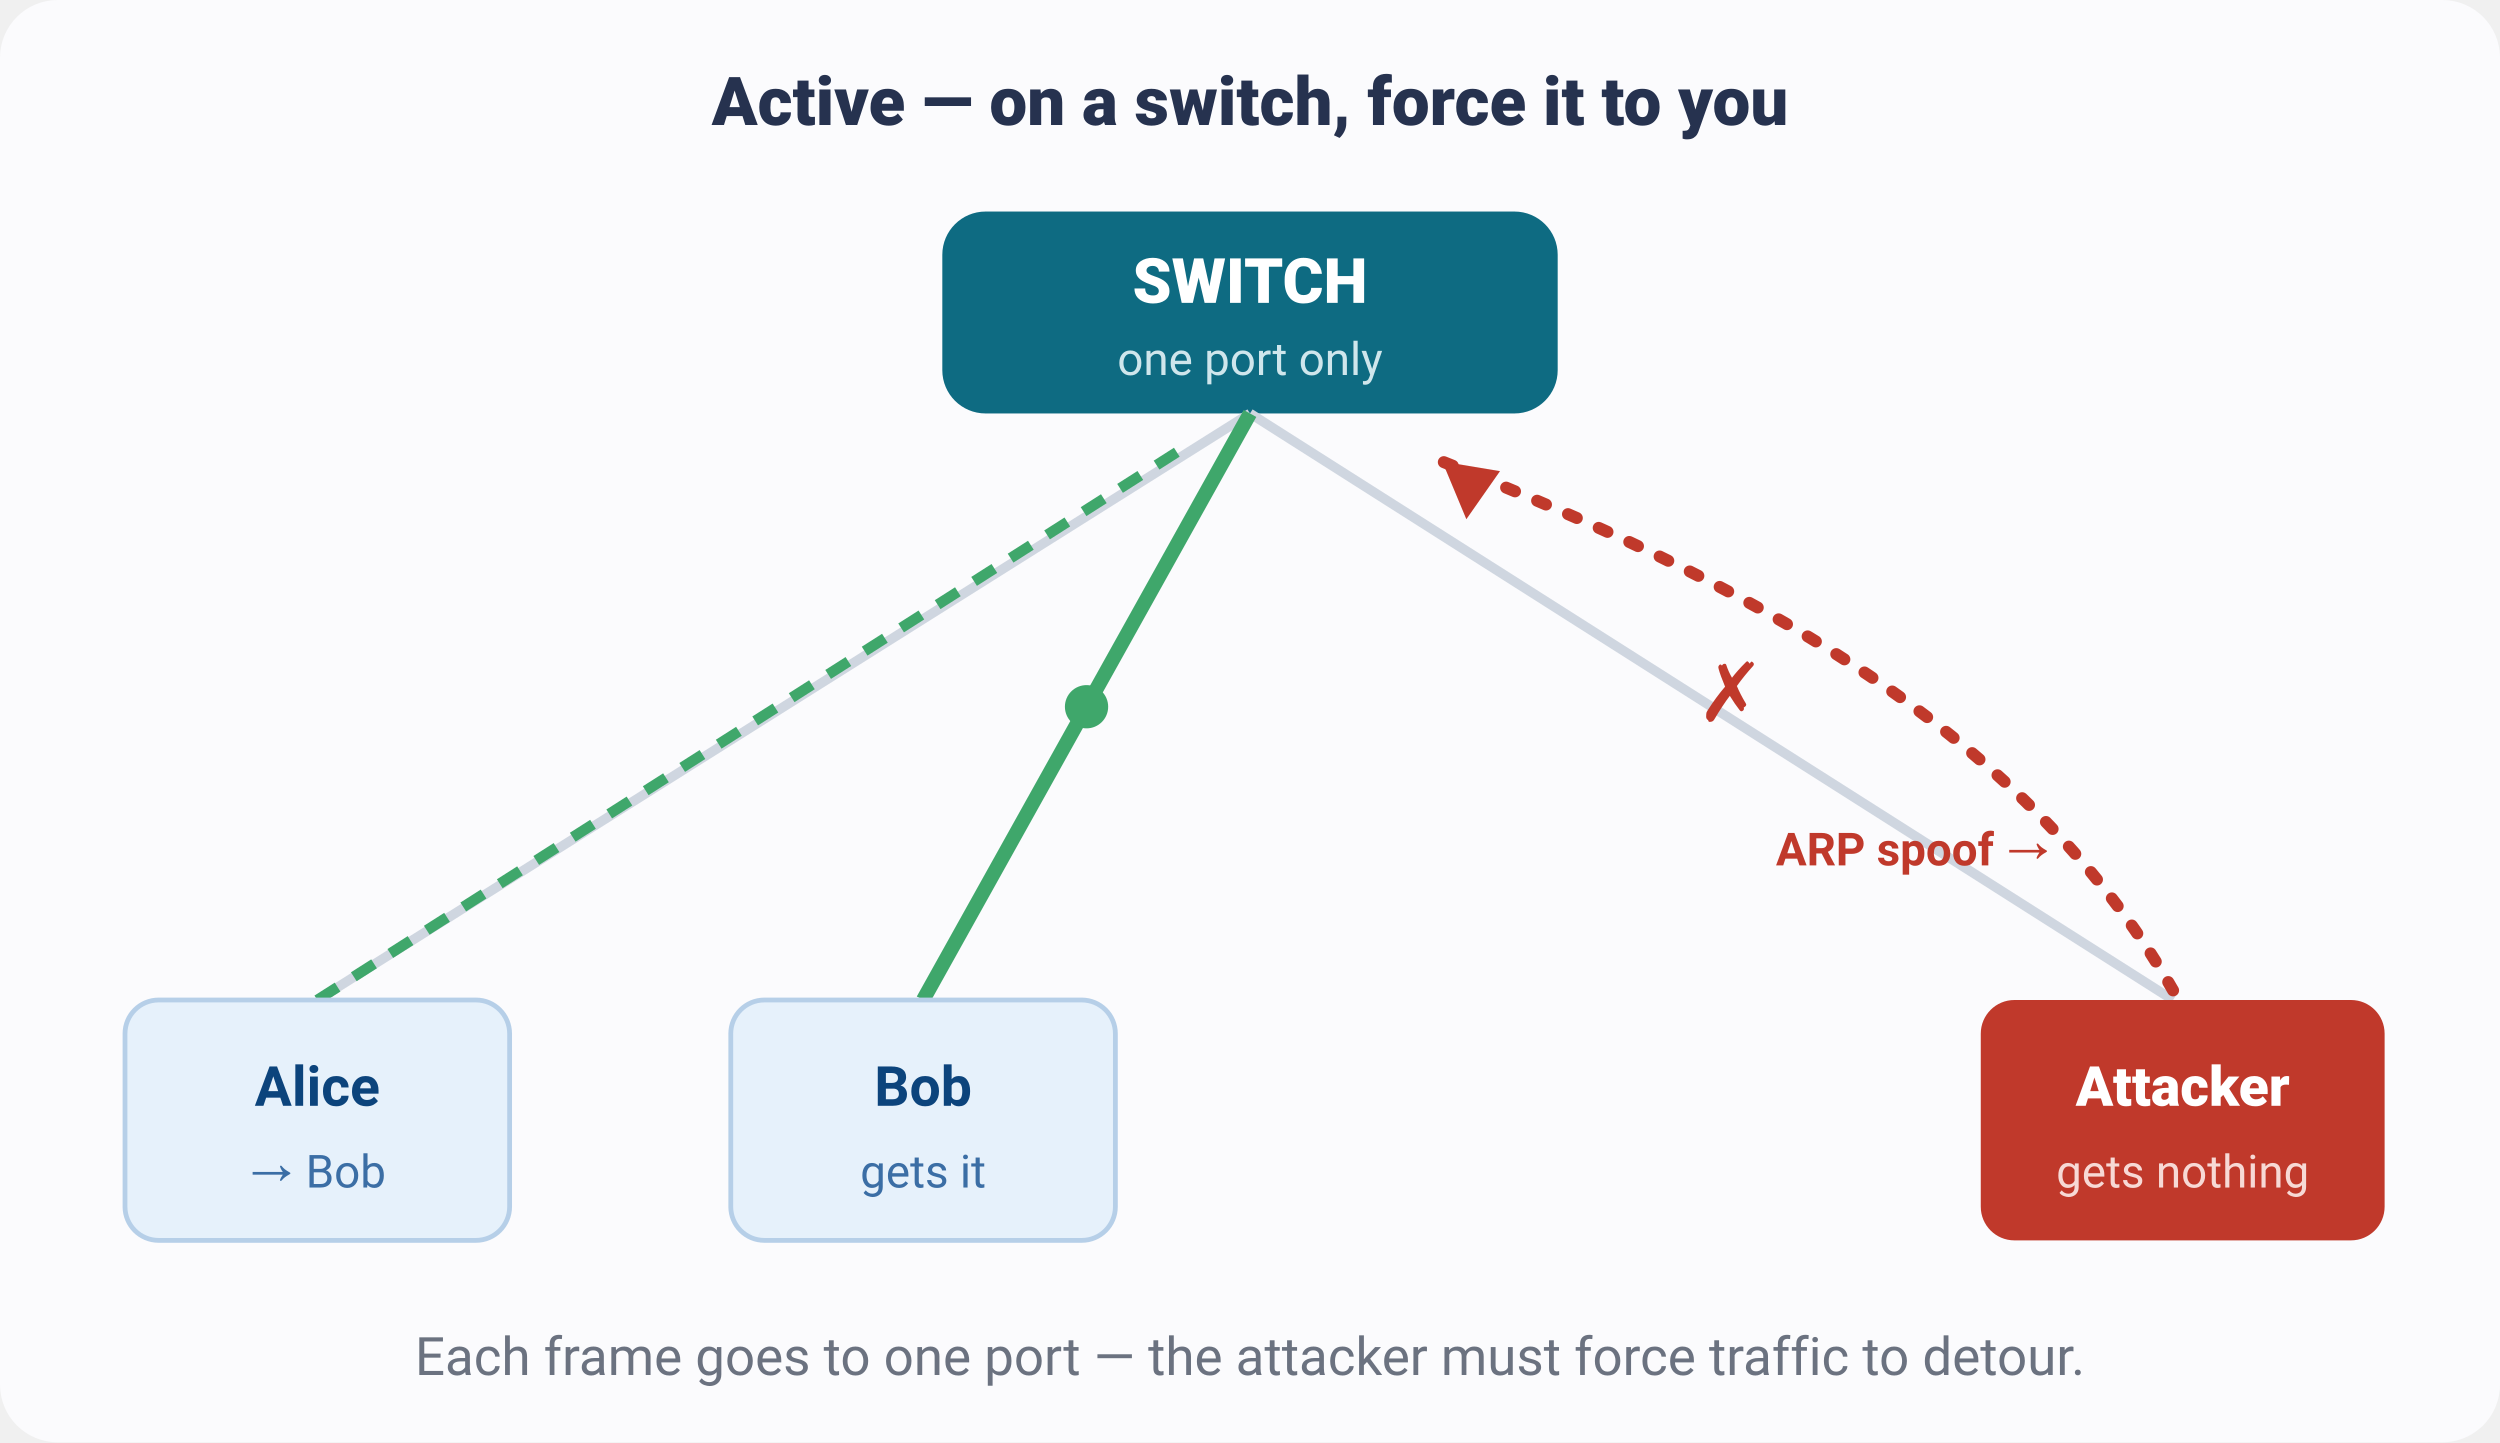
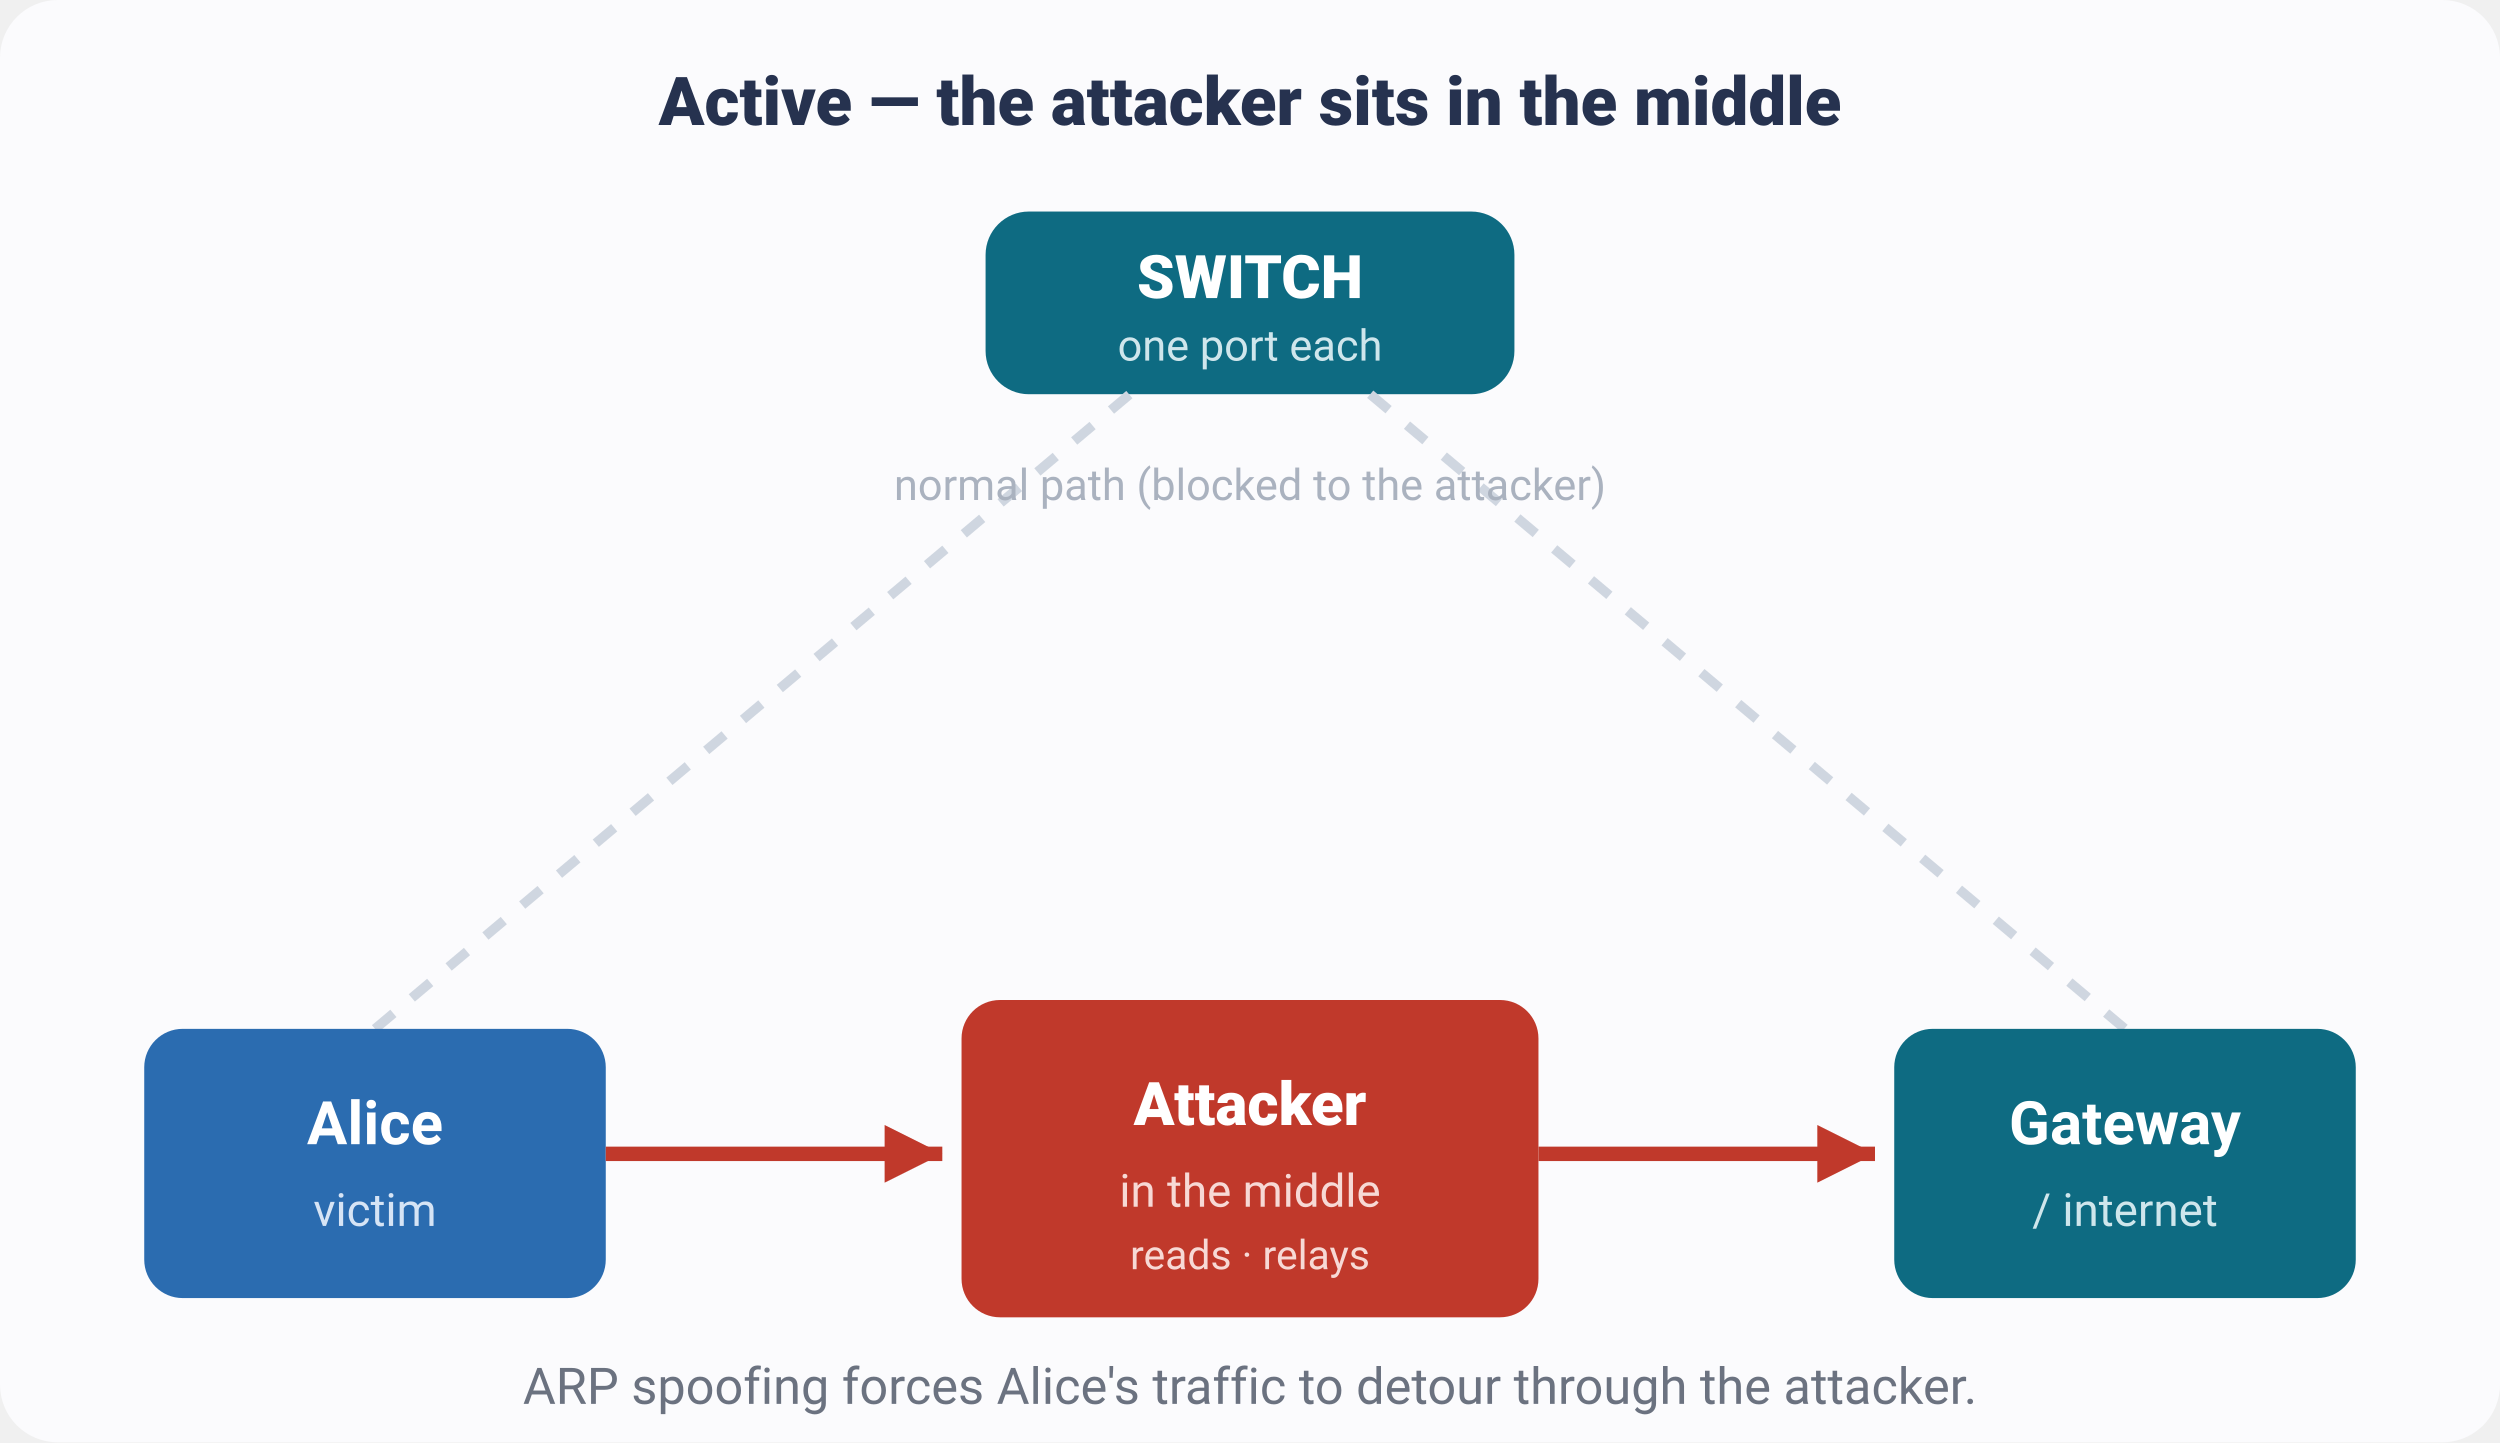
- <svg xmlns="http://www.w3.org/2000/svg" viewBox="0 0 520 300" font-family="'Segoe UI',Roboto,Helvetica,Arial,sans-serif" role="img" aria-label="Active sniffing on a switch: the switch sends each frame only to its destination port, so the attacker gets nothing and must ARP-spoof to force traffic through them.">
+ <svg xmlns="http://www.w3.org/2000/svg" viewBox="0 0 520 300" font-family="'Segoe UI',Roboto,Helvetica,Arial,sans-serif" role="img" aria-label="Active sniffing on a switch: the switch would send Alice's traffic straight to the gateway, but ARP spoofing forces it to detour through the attacker, who sits in the middle and relays it on.">
  <rect x="0" y="0" width="520" height="300" fill="#fbfbfd" rx="12" />
-   <text x="260" y="26" text-anchor="middle" font-size="14" font-weight="800" fill="#26324f">Active — on a switch, force it to you</text>
-   <rect x="196" y="44" width="128" height="42" rx="9" fill="#0E6B82" />
-   <text x="260" y="63" text-anchor="middle" fill="#fff" font-size="13" font-weight="800">SWITCH</text>
-   <text x="260" y="78" text-anchor="middle" fill="#cfe6ec" font-size="9.5">one port only</text>
-   <g stroke="#cfd6e0" stroke-width="2">
-     <line x1="260" y1="86" x2="66" y2="208" />
-     <line x1="260" y1="86" x2="452" y2="208" />
+   <text x="260" y="26" text-anchor="middle" font-size="14" font-weight="800" fill="#26324f">Active — the attacker sits in the middle</text>
+   <rect x="205" y="44" width="110" height="38" rx="9" fill="#0E6B82" />
+   <text x="260" y="62" text-anchor="middle" fill="#fff" font-size="12.5" font-weight="800">SWITCH</text>
+   <text x="260" y="75" text-anchor="middle" fill="#cfe6ec" font-size="9">one port each</text>
+   <g stroke="#cfd6e0" stroke-width="2" stroke-dasharray="5 5" fill="none">
+     <path d="M 78 214 L 235 82" />
+     <path d="M 285 82 L 442 214" />
  </g>
-   <line x1="260" y1="86" x2="192" y2="208" stroke="#3FA76B" stroke-width="3" />
-   <circle cx="226" cy="147" r="4.5" fill="#3FA76B" />
-   <line x1="66" y1="208" x2="248" y2="92" stroke="#3FA76B" stroke-width="2.2" stroke-dasharray="5 4" />
-   <text x="360" y="150" text-anchor="middle" font-size="17" font-weight="800" fill="#c0392b">✗</text>
-   <path d="M 452 206 C 420 150, 360 120, 300 96" fill="none" stroke="#c0392b" stroke-width="2.5" stroke-dasharray="2 5" stroke-linecap="round" />
-   <polygon points="300,96 312,98 305,108" fill="#c0392b" />
-   <text x="398" y="180" text-anchor="middle" font-size="9.5" fill="#c0392b" font-weight="700">ARP spoof →</text>
-   <g>
-     <rect x="26" y="208" width="80" height="50" rx="7" fill="#E6F1FB" stroke="#b6cfe8" />
-     <text x="66" y="230" text-anchor="middle" font-size="11.5" font-weight="700" fill="#0C447C">Alice</text>
-     <text x="66" y="247" text-anchor="middle" font-size="9.5" fill="#3b6ea5">→ Bob</text>
-     <rect x="152" y="208" width="80" height="50" rx="7" fill="#E6F1FB" stroke="#b6cfe8" />
-     <text x="192" y="230" text-anchor="middle" font-size="11.5" font-weight="700" fill="#0C447C">Bob</text>
-     <text x="192" y="247" text-anchor="middle" font-size="9.5" fill="#3b6ea5">gets it</text>
-     <rect x="412" y="208" width="84" height="50" rx="7" fill="#C0392B" />
-     <text x="454" y="230" text-anchor="middle" font-size="11.5" font-weight="800" fill="#fff">Attacker</text>
-     <text x="454" y="247" text-anchor="middle" font-size="9.5" fill="#f7d9d5">gets nothing</text>
+   <text x="260" y="104" text-anchor="middle" font-size="9" fill="#aab2bf">normal path (blocked to the attacker)</text>
+   <rect x="30" y="214" width="96" height="56" rx="8" fill="#2B6CB0" />
+   <text x="78" y="238" text-anchor="middle" fill="#fff" font-size="12.5" font-weight="700">Alice</text>
+   <text x="78" y="255" text-anchor="middle" fill="#d6e4f5" font-size="9.5">victim</text>
+   <rect x="200" y="208" width="120" height="66" rx="8" fill="#C0392B" />
+   <text x="260" y="234" text-anchor="middle" fill="#fff" font-size="12.5" font-weight="800">Attacker</text>
+   <text x="260" y="251" text-anchor="middle" fill="#f7d9d5" font-size="9.5">in the middle</text>
+   <text x="260" y="264" text-anchor="middle" fill="#f7d9d5" font-size="8.5">reads · relays</text>
+   <rect x="394" y="214" width="96" height="56" rx="8" fill="#0E6B82" />
+   <text x="442" y="238" text-anchor="middle" fill="#fff" font-size="12.5" font-weight="700">Gateway</text>
+   <text x="442" y="255" text-anchor="middle" fill="#cfe6ec" font-size="9.5">/ internet</text>
+   <g stroke="#C0392B" stroke-width="3">
+     <line x1="126" y1="240" x2="196" y2="240" />
+     <line x1="320" y1="240" x2="390" y2="240" />
  </g>
-   <text x="260" y="286" text-anchor="middle" font-size="11" fill="#6b7280">Each frame goes to one port — the attacker must force traffic to detour.</text>
+   <polygon points="196,240 184,234 184,246" fill="#C0392B" />
+   <polygon points="390,240 378,234 378,246" fill="#C0392B" />
+   <text x="260" y="292" text-anchor="middle" font-size="10.5" fill="#6b7280">ARP spoofing forces Alice's traffic to detour through the attacker.</text>
</svg>
